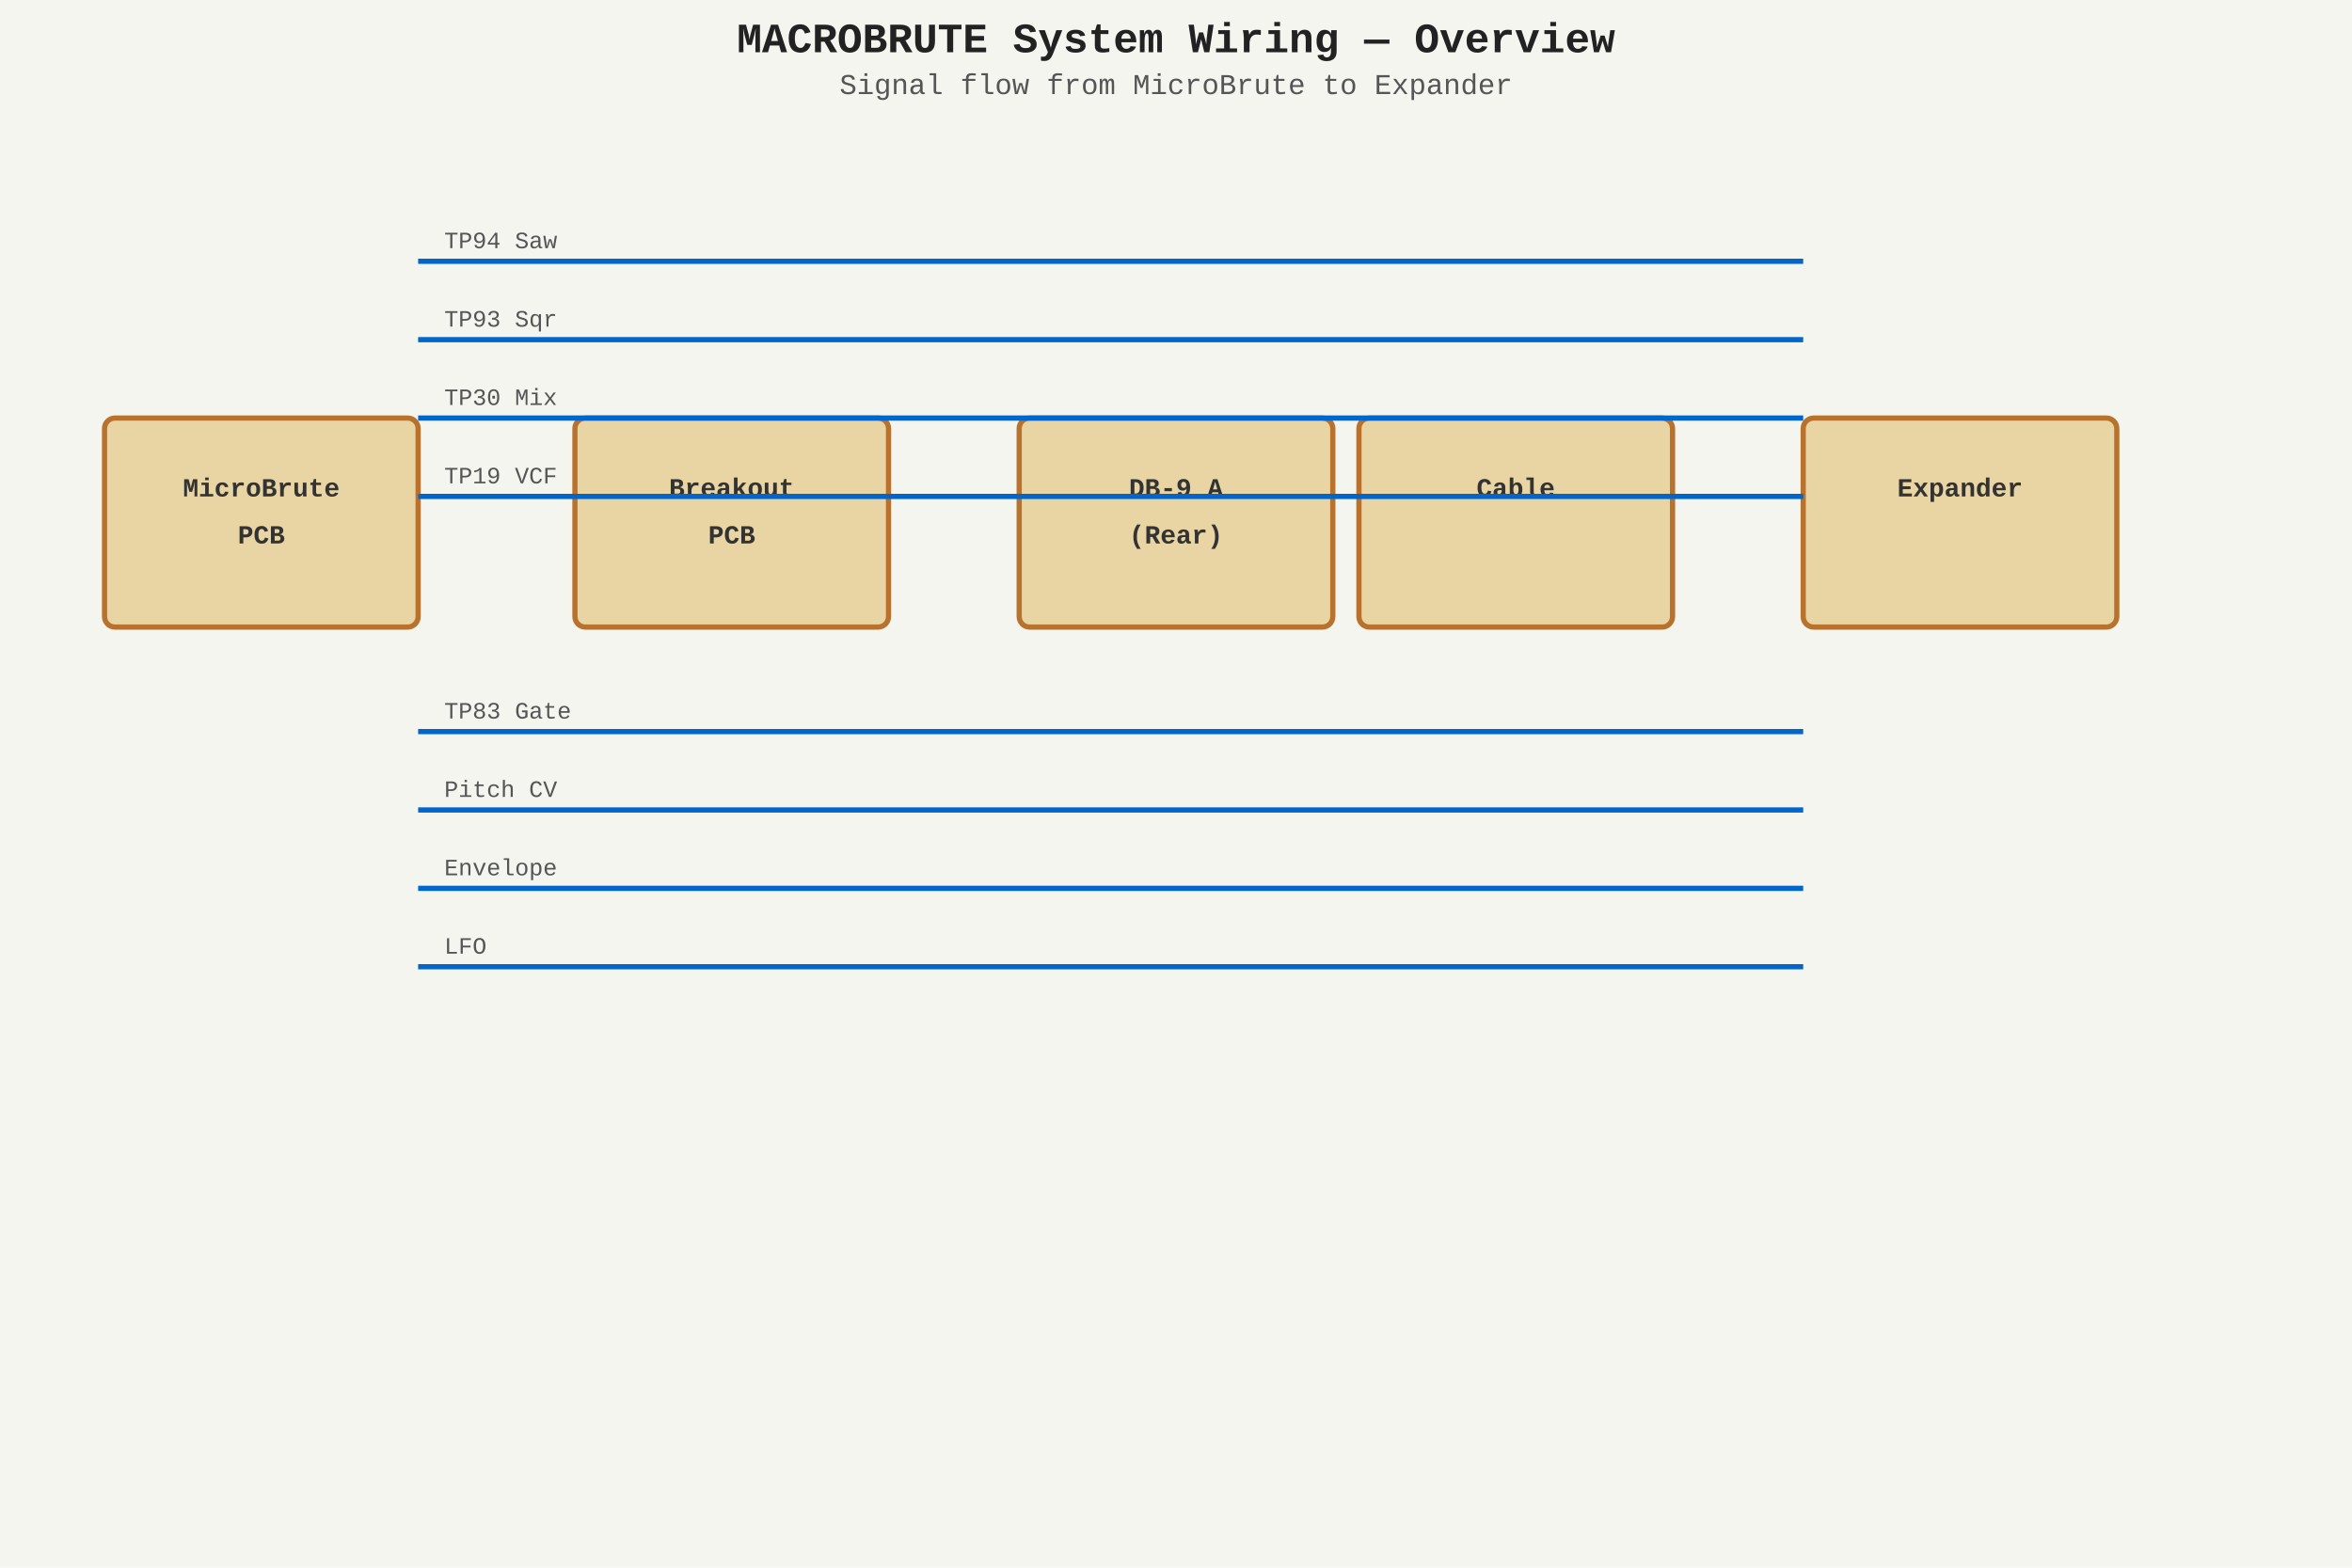
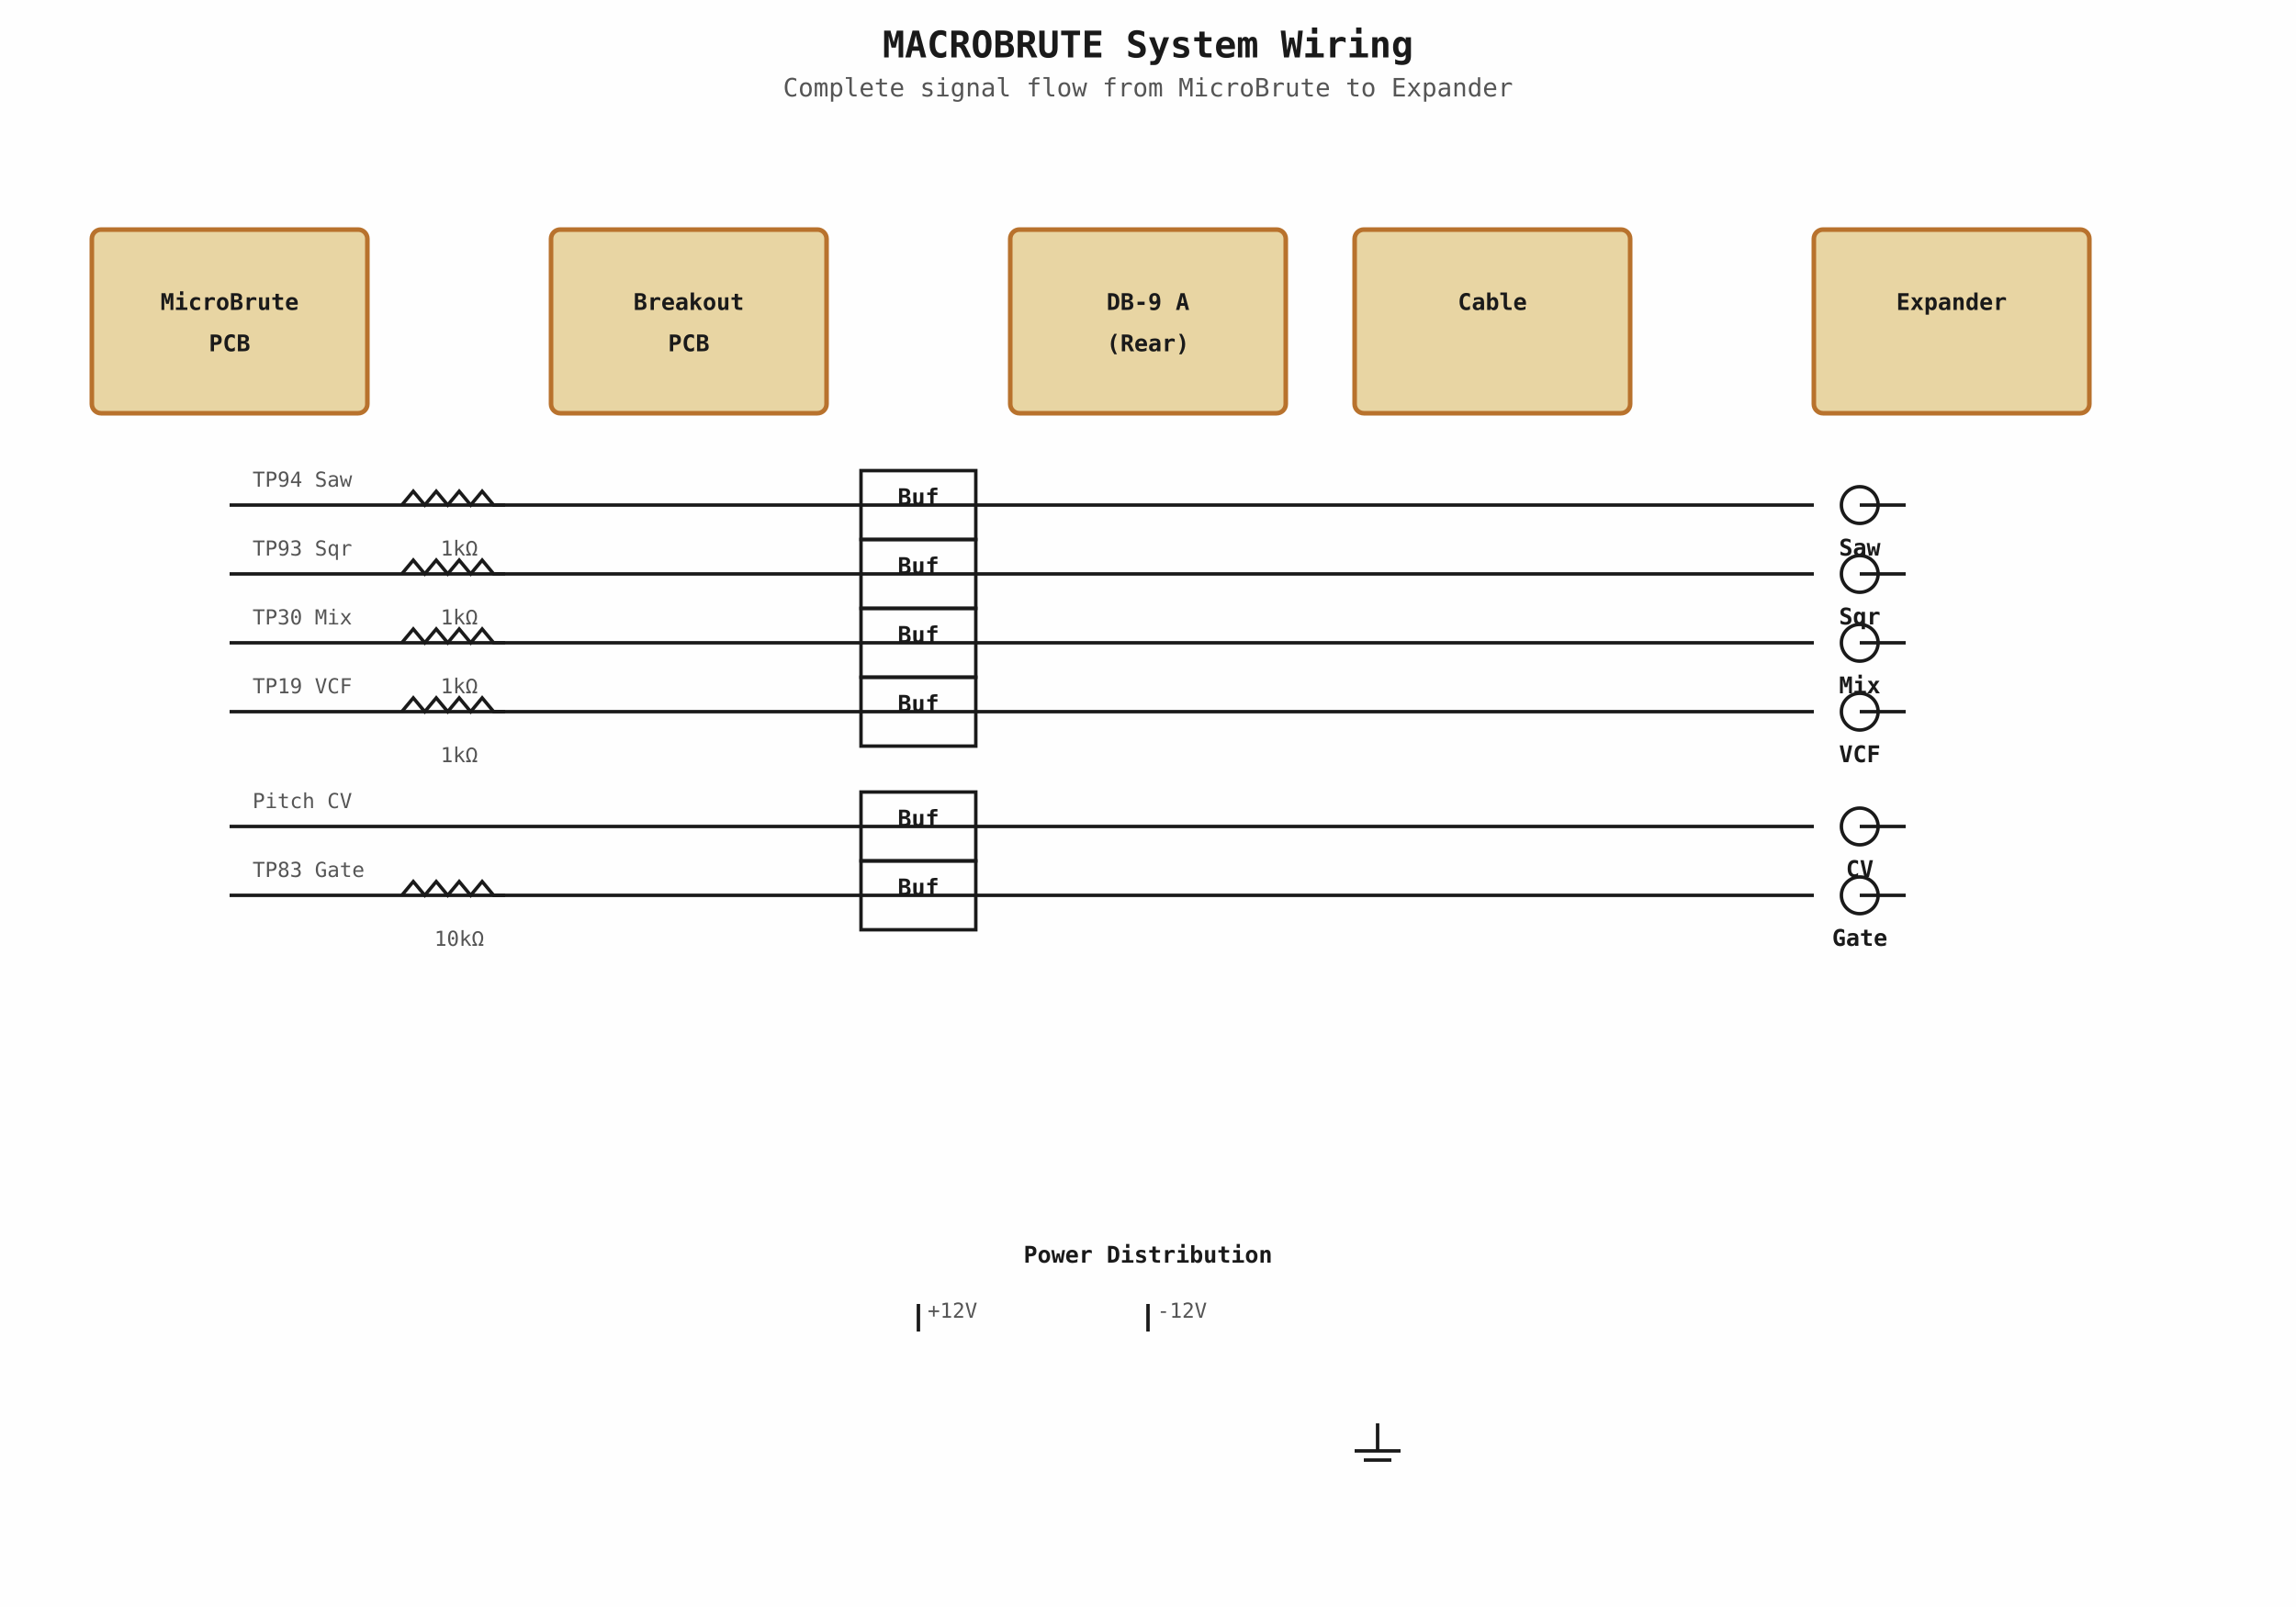
- <svg xmlns="http://www.w3.org/2000/svg" viewBox="0 0 900 600" width="900" height="600">
+ <svg xmlns="http://www.w3.org/2000/svg" viewBox="0 0 1000 700" width="1000" height="700">
  <defs>
    <style>
-     text { font-family: "SF Mono", Consolas, "Liberation Mono", monospace; }
-     .title { font-size: 16px; font-weight: bold; fill: #222; }
-     .subtitle { font-size: 11px; fill: #555; }
-     .label { font-size: 10px; fill: #333; font-weight: bold; }
-     .value { font-size: 9px; fill: #555; }
-     .pin { font-size: 8px; fill: #666; }
-     .wire { stroke: #0066CC; stroke-width: 2; fill: none; }
-     .component { stroke: #333; stroke-width: 1.5; fill: none; }
-     .filled { fill: #333; }
+     .title { font: bold 16px "SF Mono", Consolas, monospace; fill: #1a1a1a; }
+     .subtitle { font: 11px "SF Mono", Consolas, monospace; fill: #555; }
+     .label { font: bold 10px "SF Mono", Consolas, monospace; fill: #1a1a1a; }
+     .value { font: 9px "SF Mono", Consolas, monospace; fill: #555; }
+     .pin { font: 8px "SF Mono", Consolas, monospace; fill: #555; }
+     .anno { font: 9px "SF Mono", Consolas, monospace; fill: #0066CC; }
+     .wire { stroke: #1a1a1a; stroke-width: 1.5; fill: none; }
+     .wire-thick { stroke: #1a1a1a; stroke-width: 2.5; fill: none; }
+     .component { stroke: #1a1a1a; stroke-width: 1.5; fill: none; }
+     .filled { fill: #1a1a1a; }
    .junction { fill: #0066CC; }
-     .ground { stroke: #4A4; stroke-width: 2; }
-     .power { stroke: #D44; stroke-width: 2; }
  </style>
+     <marker id="arrow" markerWidth="8" markerHeight="6" refX="7" refY="3" orient="auto">
+       <polygon points="0 0, 8 3, 0 6" fill="#0066CC" />
+     </marker>
  </defs>
-   <rect width="900" height="600" fill="#F5F5F0" />
-   <text x="450" y="20" class="title" text-anchor="middle">MACROBRUTE System Wiring — Overview</text>
-   <text x="450" y="36" class="subtitle" text-anchor="middle">Signal flow from MicroBrute to Expander</text>
-   <rect x="40" y="160" width="120" height="80" fill="#E8D5A3" stroke="#B8722D" stroke-width="2" rx="4" />
-   <text x="100" y="190" class="label" text-anchor="middle">MicroBrute</text>
-   <text x="100" y="208" class="label" text-anchor="middle">PCB</text>
-   <rect x="220" y="160" width="120" height="80" fill="#E8D5A3" stroke="#B8722D" stroke-width="2" rx="4" />
-   <text x="280" y="190" class="label" text-anchor="middle">Breakout</text>
-   <text x="280" y="208" class="label" text-anchor="middle">PCB</text>
-   <rect x="390" y="160" width="120" height="80" fill="#E8D5A3" stroke="#B8722D" stroke-width="2" rx="4" />
-   <text x="450" y="190" class="label" text-anchor="middle">DB-9 A</text>
-   <text x="450" y="208" class="label" text-anchor="middle">(Rear)</text>
-   <rect x="520" y="160" width="120" height="80" fill="#E8D5A3" stroke="#B8722D" stroke-width="2" rx="4" />
-   <text x="580" y="190" class="label" text-anchor="middle">Cable</text>
-   <rect x="690" y="160" width="120" height="80" fill="#E8D5A3" stroke="#B8722D" stroke-width="2" rx="4" />
-   <text x="750" y="190" class="label" text-anchor="middle">Expander</text>
-   <line x1="160" y1="100" x2="690" y2="100" class="wire" />
-   <text x="170" y="95" class="value" font-size="8">TP94 Saw</text>
-   <line x1="160" y1="130" x2="690" y2="130" class="wire" />
-   <text x="170" y="125" class="value" font-size="8">TP93 Sqr</text>
-   <line x1="160" y1="160" x2="690" y2="160" class="wire" />
-   <text x="170" y="155" class="value" font-size="8">TP30 Mix</text>
-   <line x1="160" y1="190" x2="690" y2="190" class="wire" />
-   <text x="170" y="185" class="value" font-size="8">TP19 VCF</text>
-   <line x1="160" y1="280" x2="690" y2="280" class="wire" />
-   <text x="170" y="275" class="value" font-size="8">TP83 Gate</text>
-   <line x1="160" y1="310" x2="690" y2="310" class="wire" />
-   <text x="170" y="305" class="value" font-size="8">Pitch CV</text>
-   <line x1="160" y1="340" x2="690" y2="340" class="wire" />
-   <text x="170" y="335" class="value" font-size="8">Envelope</text>
-   <line x1="160" y1="370" x2="690" y2="370" class="wire" />
-   <text x="170" y="365" class="value" font-size="8">LFO</text>
+   <rect width="1000" height="700" fill="#FEFEFE" />
+   <text x="500" y="25" class="title" text-anchor="middle">MACROBRUTE System Wiring</text>
+   <text x="500" y="42" class="subtitle" text-anchor="middle">Complete signal flow from MicroBrute to Expander</text>
+   <rect x="40" y="100" width="120" height="80" fill="#E8D5A3" stroke="#B8722D" stroke-width="2" rx="4" />
+   <text x="100" y="135" class="label" text-anchor="middle">MicroBrute</text>
+   <text x="100" y="153" class="label" text-anchor="middle">PCB</text>
+   <rect x="240" y="100" width="120" height="80" fill="#E8D5A3" stroke="#B8722D" stroke-width="2" rx="4" />
+   <text x="300" y="135" class="label" text-anchor="middle">Breakout</text>
+   <text x="300" y="153" class="label" text-anchor="middle">PCB</text>
+   <rect x="440" y="100" width="120" height="80" fill="#E8D5A3" stroke="#B8722D" stroke-width="2" rx="4" />
+   <text x="500" y="135" class="label" text-anchor="middle">DB-9 A</text>
+   <text x="500" y="153" class="label" text-anchor="middle">(Rear)</text>
+   <rect x="590" y="100" width="120" height="80" fill="#E8D5A3" stroke="#B8722D" stroke-width="2" rx="4" />
+   <text x="650" y="135" class="label" text-anchor="middle">Cable</text>
+   <rect x="790" y="100" width="120" height="80" fill="#E8D5A3" stroke="#B8722D" stroke-width="2" rx="4" />
+   <text x="850" y="135" class="label" text-anchor="middle">Expander</text>
+   <line x1="100" y1="220" x2="300" y2="220" class="wire" />
+   <path d="M175,220 l5,-6 l5,6 l5,-6 l5,6 l5,-6 l5,6 l5,-6 l5,6 l5,0" class="component" />
+   <text x="200" y="242" class="value" text-anchor="middle">1kΩ</text>
+   <text x="110" y="212" class="value">TP94 Saw</text>
+   <line x1="300" y1="220" x2="500" y2="220" class="wire" />
+   <rect x="375.0" y="205.0" width="50" height="30" class="component" fill="#f5f5f5" />
+   <text x="400" y="220" class="label" text-anchor="middle">Buf</text>
+   <line x1="500" y1="220" x2="650" y2="220" class="wire" />
+   <line x1="650" y1="220" x2="790" y2="220" class="wire" />
+   <circle cx="810" cy="220" r="8" class="component" />
+   <line x1="810" y1="220" x2="830" y2="220" class="wire" />
+   <text x="810" y="242" class="label" text-anchor="middle">Saw</text>
+   <line x1="100" y1="250" x2="300" y2="250" class="wire" />
+   <path d="M175,250 l5,-6 l5,6 l5,-6 l5,6 l5,-6 l5,6 l5,-6 l5,6 l5,0" class="component" />
+   <text x="200" y="272" class="value" text-anchor="middle">1kΩ</text>
+   <text x="110" y="242" class="value">TP93 Sqr</text>
+   <line x1="300" y1="250" x2="500" y2="250" class="wire" />
+   <rect x="375.0" y="235.0" width="50" height="30" class="component" fill="#f5f5f5" />
+   <text x="400" y="250" class="label" text-anchor="middle">Buf</text>
+   <line x1="500" y1="250" x2="650" y2="250" class="wire" />
+   <line x1="650" y1="250" x2="790" y2="250" class="wire" />
+   <circle cx="810" cy="250" r="8" class="component" />
+   <line x1="810" y1="250" x2="830" y2="250" class="wire" />
+   <text x="810" y="272" class="label" text-anchor="middle">Sqr</text>
+   <line x1="100" y1="280" x2="300" y2="280" class="wire" />
+   <path d="M175,280 l5,-6 l5,6 l5,-6 l5,6 l5,-6 l5,6 l5,-6 l5,6 l5,0" class="component" />
+   <text x="200" y="302" class="value" text-anchor="middle">1kΩ</text>
+   <text x="110" y="272" class="value">TP30 Mix</text>
+   <line x1="300" y1="280" x2="500" y2="280" class="wire" />
+   <rect x="375.0" y="265.0" width="50" height="30" class="component" fill="#f5f5f5" />
+   <text x="400" y="280" class="label" text-anchor="middle">Buf</text>
+   <line x1="500" y1="280" x2="650" y2="280" class="wire" />
+   <line x1="650" y1="280" x2="790" y2="280" class="wire" />
+   <circle cx="810" cy="280" r="8" class="component" />
+   <line x1="810" y1="280" x2="830" y2="280" class="wire" />
+   <text x="810" y="302" class="label" text-anchor="middle">Mix</text>
+   <line x1="100" y1="310" x2="300" y2="310" class="wire" />
+   <path d="M175,310 l5,-6 l5,6 l5,-6 l5,6 l5,-6 l5,6 l5,-6 l5,6 l5,0" class="component" />
+   <text x="200" y="332" class="value" text-anchor="middle">1kΩ</text>
+   <text x="110" y="302" class="value">TP19 VCF</text>
+   <line x1="300" y1="310" x2="500" y2="310" class="wire" />
+   <rect x="375.0" y="295.0" width="50" height="30" class="component" fill="#f5f5f5" />
+   <text x="400" y="310" class="label" text-anchor="middle">Buf</text>
+   <line x1="500" y1="310" x2="650" y2="310" class="wire" />
+   <line x1="650" y1="310" x2="790" y2="310" class="wire" />
+   <circle cx="810" cy="310" r="8" class="component" />
+   <line x1="810" y1="310" x2="830" y2="310" class="wire" />
+   <text x="810" y="332" class="label" text-anchor="middle">VCF</text>
+   <line x1="100" y1="360" x2="300" y2="360" class="wire" />
+   <text x="110" y="352" class="value">Pitch CV</text>
+   <line x1="300" y1="360" x2="500" y2="360" class="wire" />
+   <rect x="375.0" y="345.0" width="50" height="30" class="component" fill="#f5f5f5" />
+   <text x="400" y="360" class="label" text-anchor="middle">Buf</text>
+   <line x1="500" y1="360" x2="650" y2="360" class="wire" />
+   <line x1="650" y1="360" x2="790" y2="360" class="wire" />
+   <circle cx="810" cy="360" r="8" class="component" />
+   <line x1="810" y1="360" x2="830" y2="360" class="wire" />
+   <text x="810" y="382" class="label" text-anchor="middle">CV</text>
+   <line x1="100" y1="390" x2="300" y2="390" class="wire" />
+   <path d="M175,390 l5,-6 l5,6 l5,-6 l5,6 l5,-6 l5,6 l5,-6 l5,6 l5,0" class="component" />
+   <text x="200" y="412" class="value" text-anchor="middle">10kΩ</text>
+   <text x="110" y="382" class="value">TP83 Gate</text>
+   <line x1="300" y1="390" x2="500" y2="390" class="wire" />
+   <rect x="375.0" y="375.0" width="50" height="30" class="component" fill="#f5f5f5" />
+   <text x="400" y="390" class="label" text-anchor="middle">Buf</text>
+   <line x1="500" y1="390" x2="650" y2="390" class="wire" />
+   <line x1="650" y1="390" x2="790" y2="390" class="wire" />
+   <circle cx="810" cy="390" r="8" class="component" />
+   <line x1="810" y1="390" x2="830" y2="390" class="wire" />
+   <text x="810" y="412" class="label" text-anchor="middle">Gate</text>
+   <text x="500" y="550" class="label" text-anchor="middle">Power Distribution</text>
+   <line x1="400" y1="580" x2="400" y2="568" class="wire" stroke="#D44" stroke-width="2" />
+   <text x="404" y="574" class="value" fill="#D44">+12V</text>
+   <line x1="500" y1="580" x2="500" y2="568" class="wire" stroke="#D44" stroke-width="2" />
+   <text x="504" y="574" class="value" fill="#D44">-12V</text>
+   <line x1="600" y1="620" x2="600" y2="632" class="wire" />
+   <line x1="590" y1="632" x2="610" y2="632" class="wire" stroke-width="2" />
+   <line x1="594" y1="636" x2="606" y2="636" class="wire" stroke-width="1.5" />
</svg>
